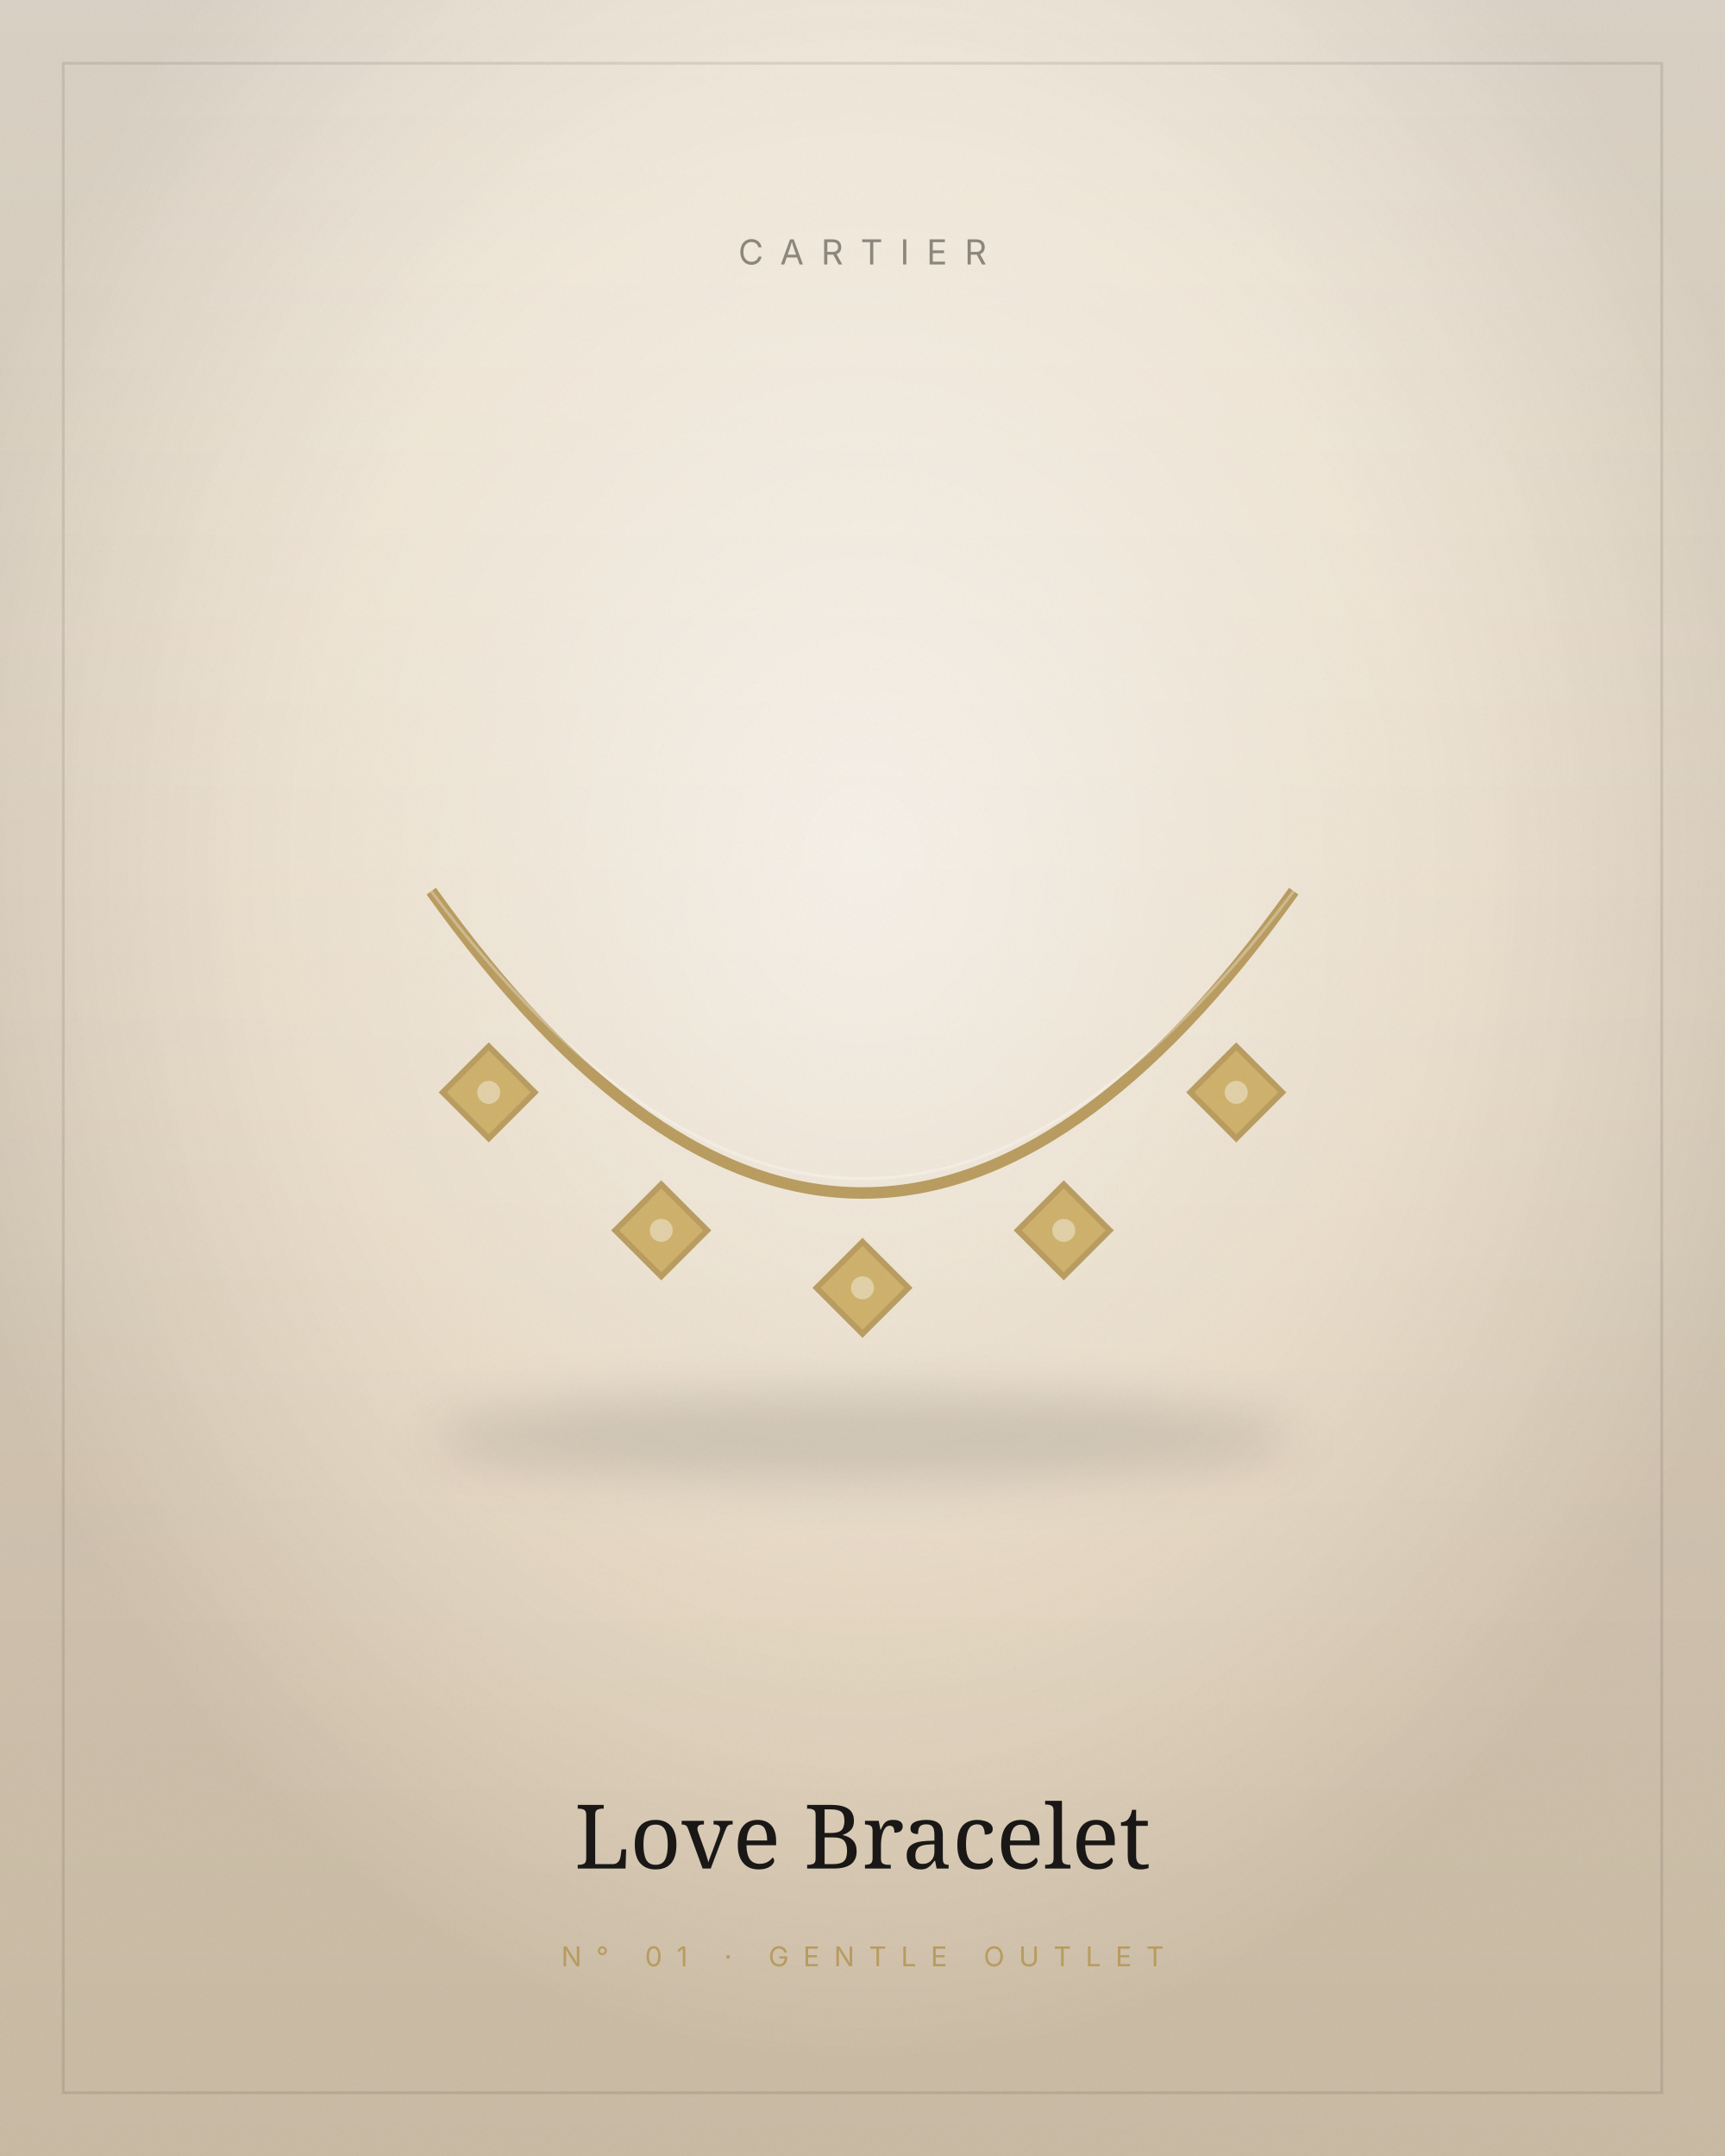
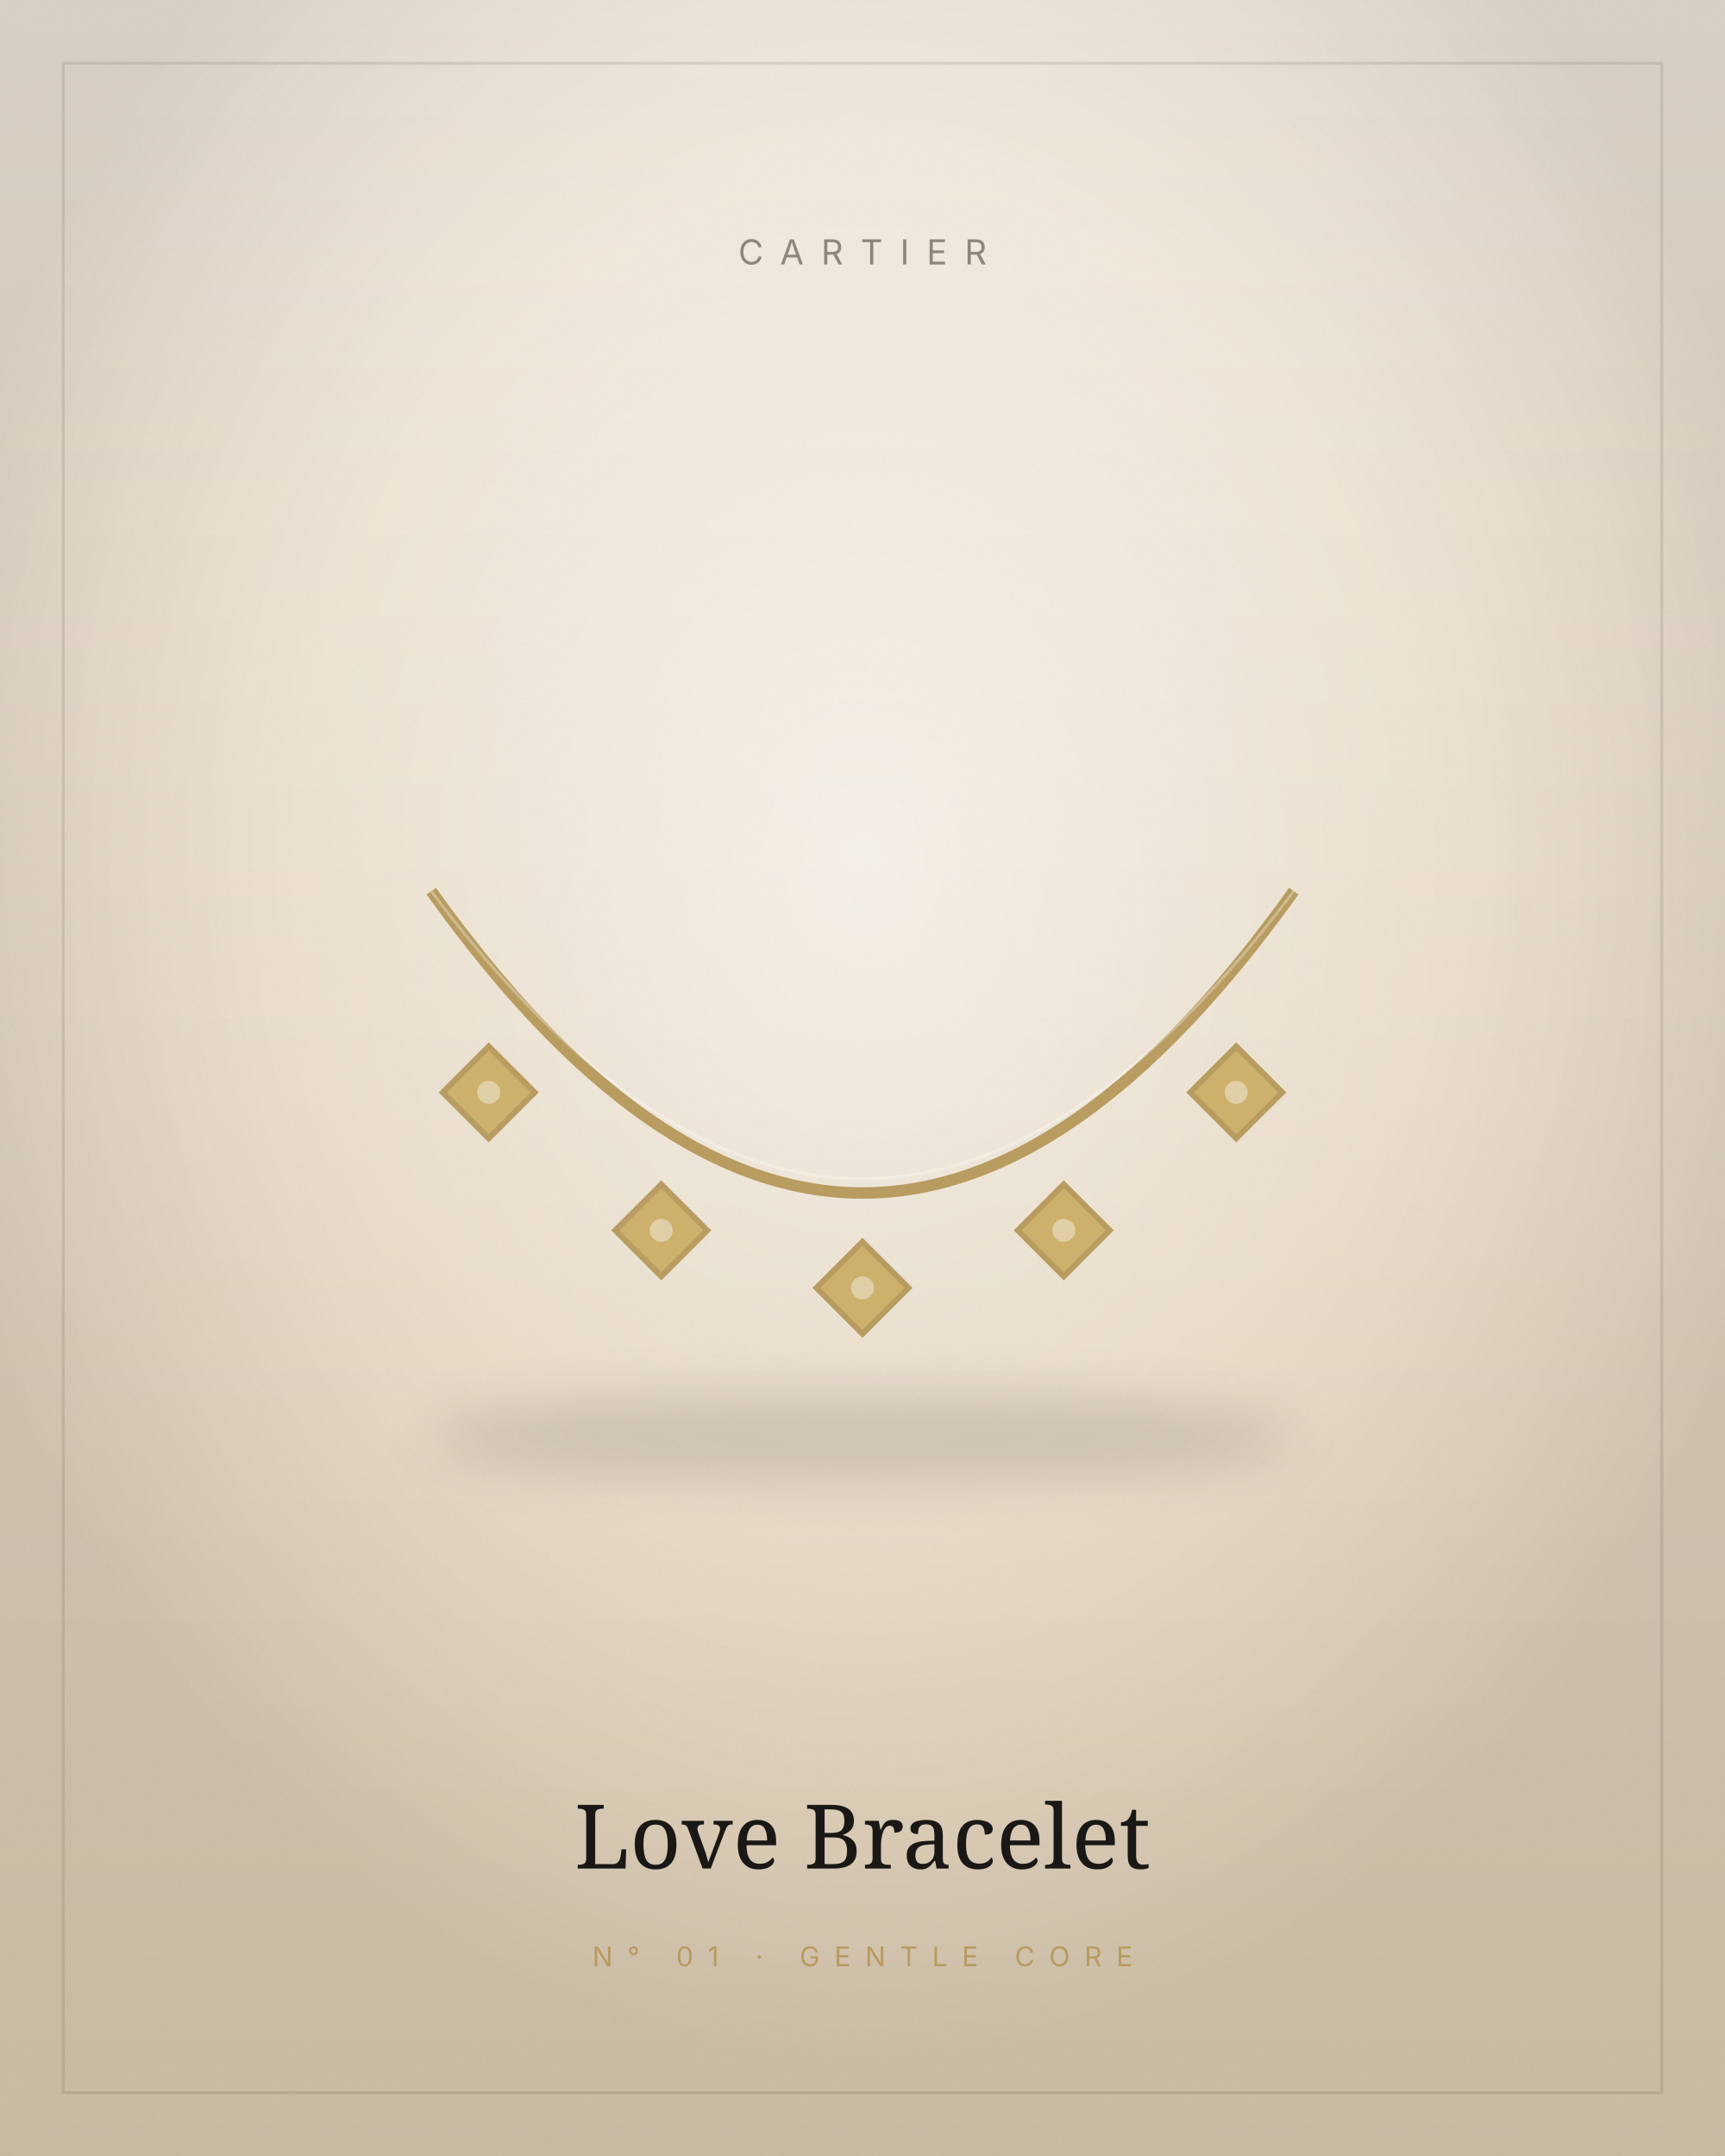
<svg xmlns="http://www.w3.org/2000/svg" width="600" height="750" viewBox="0 0 600 750">
  <defs>
    <linearGradient id="bg" x1="0" y1="0" x2="0" y2="1">
      <stop offset="0" stop-color="#f1e8da" />
      <stop offset="1" stop-color="#dfceb4" />
    </linearGradient>
    <radialGradient id="spot" cx="50%" cy="40%" r="55%">
      <stop offset="0" stop-color="#ffffff" stop-opacity="0.55" />
      <stop offset="0.6" stop-color="#ffffff" stop-opacity="0.08" />
      <stop offset="1" stop-color="#000000" stop-opacity="0.10" />
    </radialGradient>
    <filter id="soft" x="-50%" y="-50%" width="200%" height="200%">
      <feGaussianBlur stdDeviation="9" />
    </filter>
    <filter id="grain">
      <feTurbulence type="fractalNoise" baseFrequency="0.9" numOctaves="2" stitchTiles="stitch" />
      <feColorMatrix type="saturate" values="0" />
    </filter>
  </defs>
  <rect width="600" height="750" fill="url(#bg)" />
  <rect width="600" height="750" fill="url(#spot)" />
  <g>
    <ellipse cx="300" cy="500" rx="150" ry="16" fill="rgba(20,16,10,0.12)" filter="url(#soft)" />
    <path d="M150 310 Q300 520 450 310" fill="none" stroke="#b89b5e" stroke-width="4" />
    <path d="M150 310 Q300 510 450 310" fill="none" stroke="rgba(255,255,255,0.3)" stroke-width="1" />
    <g transform="translate(170 380)">
      <path d="M0 -16 L16 0 L0 16 L-16 0 Z" fill="#cdb06a" stroke="#b89b5e" stroke-width="2" />
      <circle r="4" fill="rgba(255,255,255,0.4)" />
    </g>
    <g transform="translate(230 428)">
      <path d="M0 -16 L16 0 L0 16 L-16 0 Z" fill="#cdb06a" stroke="#b89b5e" stroke-width="2" />
      <circle r="4" fill="rgba(255,255,255,0.4)" />
    </g>
    <g transform="translate(300 448)">
      <path d="M0 -16 L16 0 L0 16 L-16 0 Z" fill="#cdb06a" stroke="#b89b5e" stroke-width="2" />
      <circle r="4" fill="rgba(255,255,255,0.4)" />
    </g>
    <g transform="translate(370 428)">
      <path d="M0 -16 L16 0 L0 16 L-16 0 Z" fill="#cdb06a" stroke="#b89b5e" stroke-width="2" />
      <circle r="4" fill="rgba(255,255,255,0.4)" />
    </g>
    <g transform="translate(430 380)">
      <path d="M0 -16 L16 0 L0 16 L-16 0 Z" fill="#cdb06a" stroke="#b89b5e" stroke-width="2" />
      <circle r="4" fill="rgba(255,255,255,0.4)" />
    </g>
  </g>
  <rect width="600" height="750" filter="url(#grain)" opacity="0.05" />
  <rect x="22" y="22" width="556" height="706" fill="none" stroke="rgba(20,16,10,0.10)" />
  <text x="300" y="92" text-anchor="middle" font-family="Inter, Helvetica, sans-serif" font-size="12" letter-spacing="6" fill="rgba(20,16,10,0.45)">CARTIER</text>
  <text x="300" y="650" text-anchor="middle" font-family="Georgia, 'Cormorant Garamond', serif" font-size="31" fill="#1a1816">Love Bracelet</text>
-   <text x="300" y="684" text-anchor="middle" font-family="Inter, Helvetica, sans-serif" font-size="9.5" letter-spacing="5" fill="#b89b5e">N° 01 · GENTLE OUTLET</text>
+   <text x="300" y="684" text-anchor="middle" font-family="Inter, Helvetica, sans-serif" font-size="9.5" letter-spacing="5" fill="#b89b5e">N° 01 · GENTLE CORE</text>
</svg>
